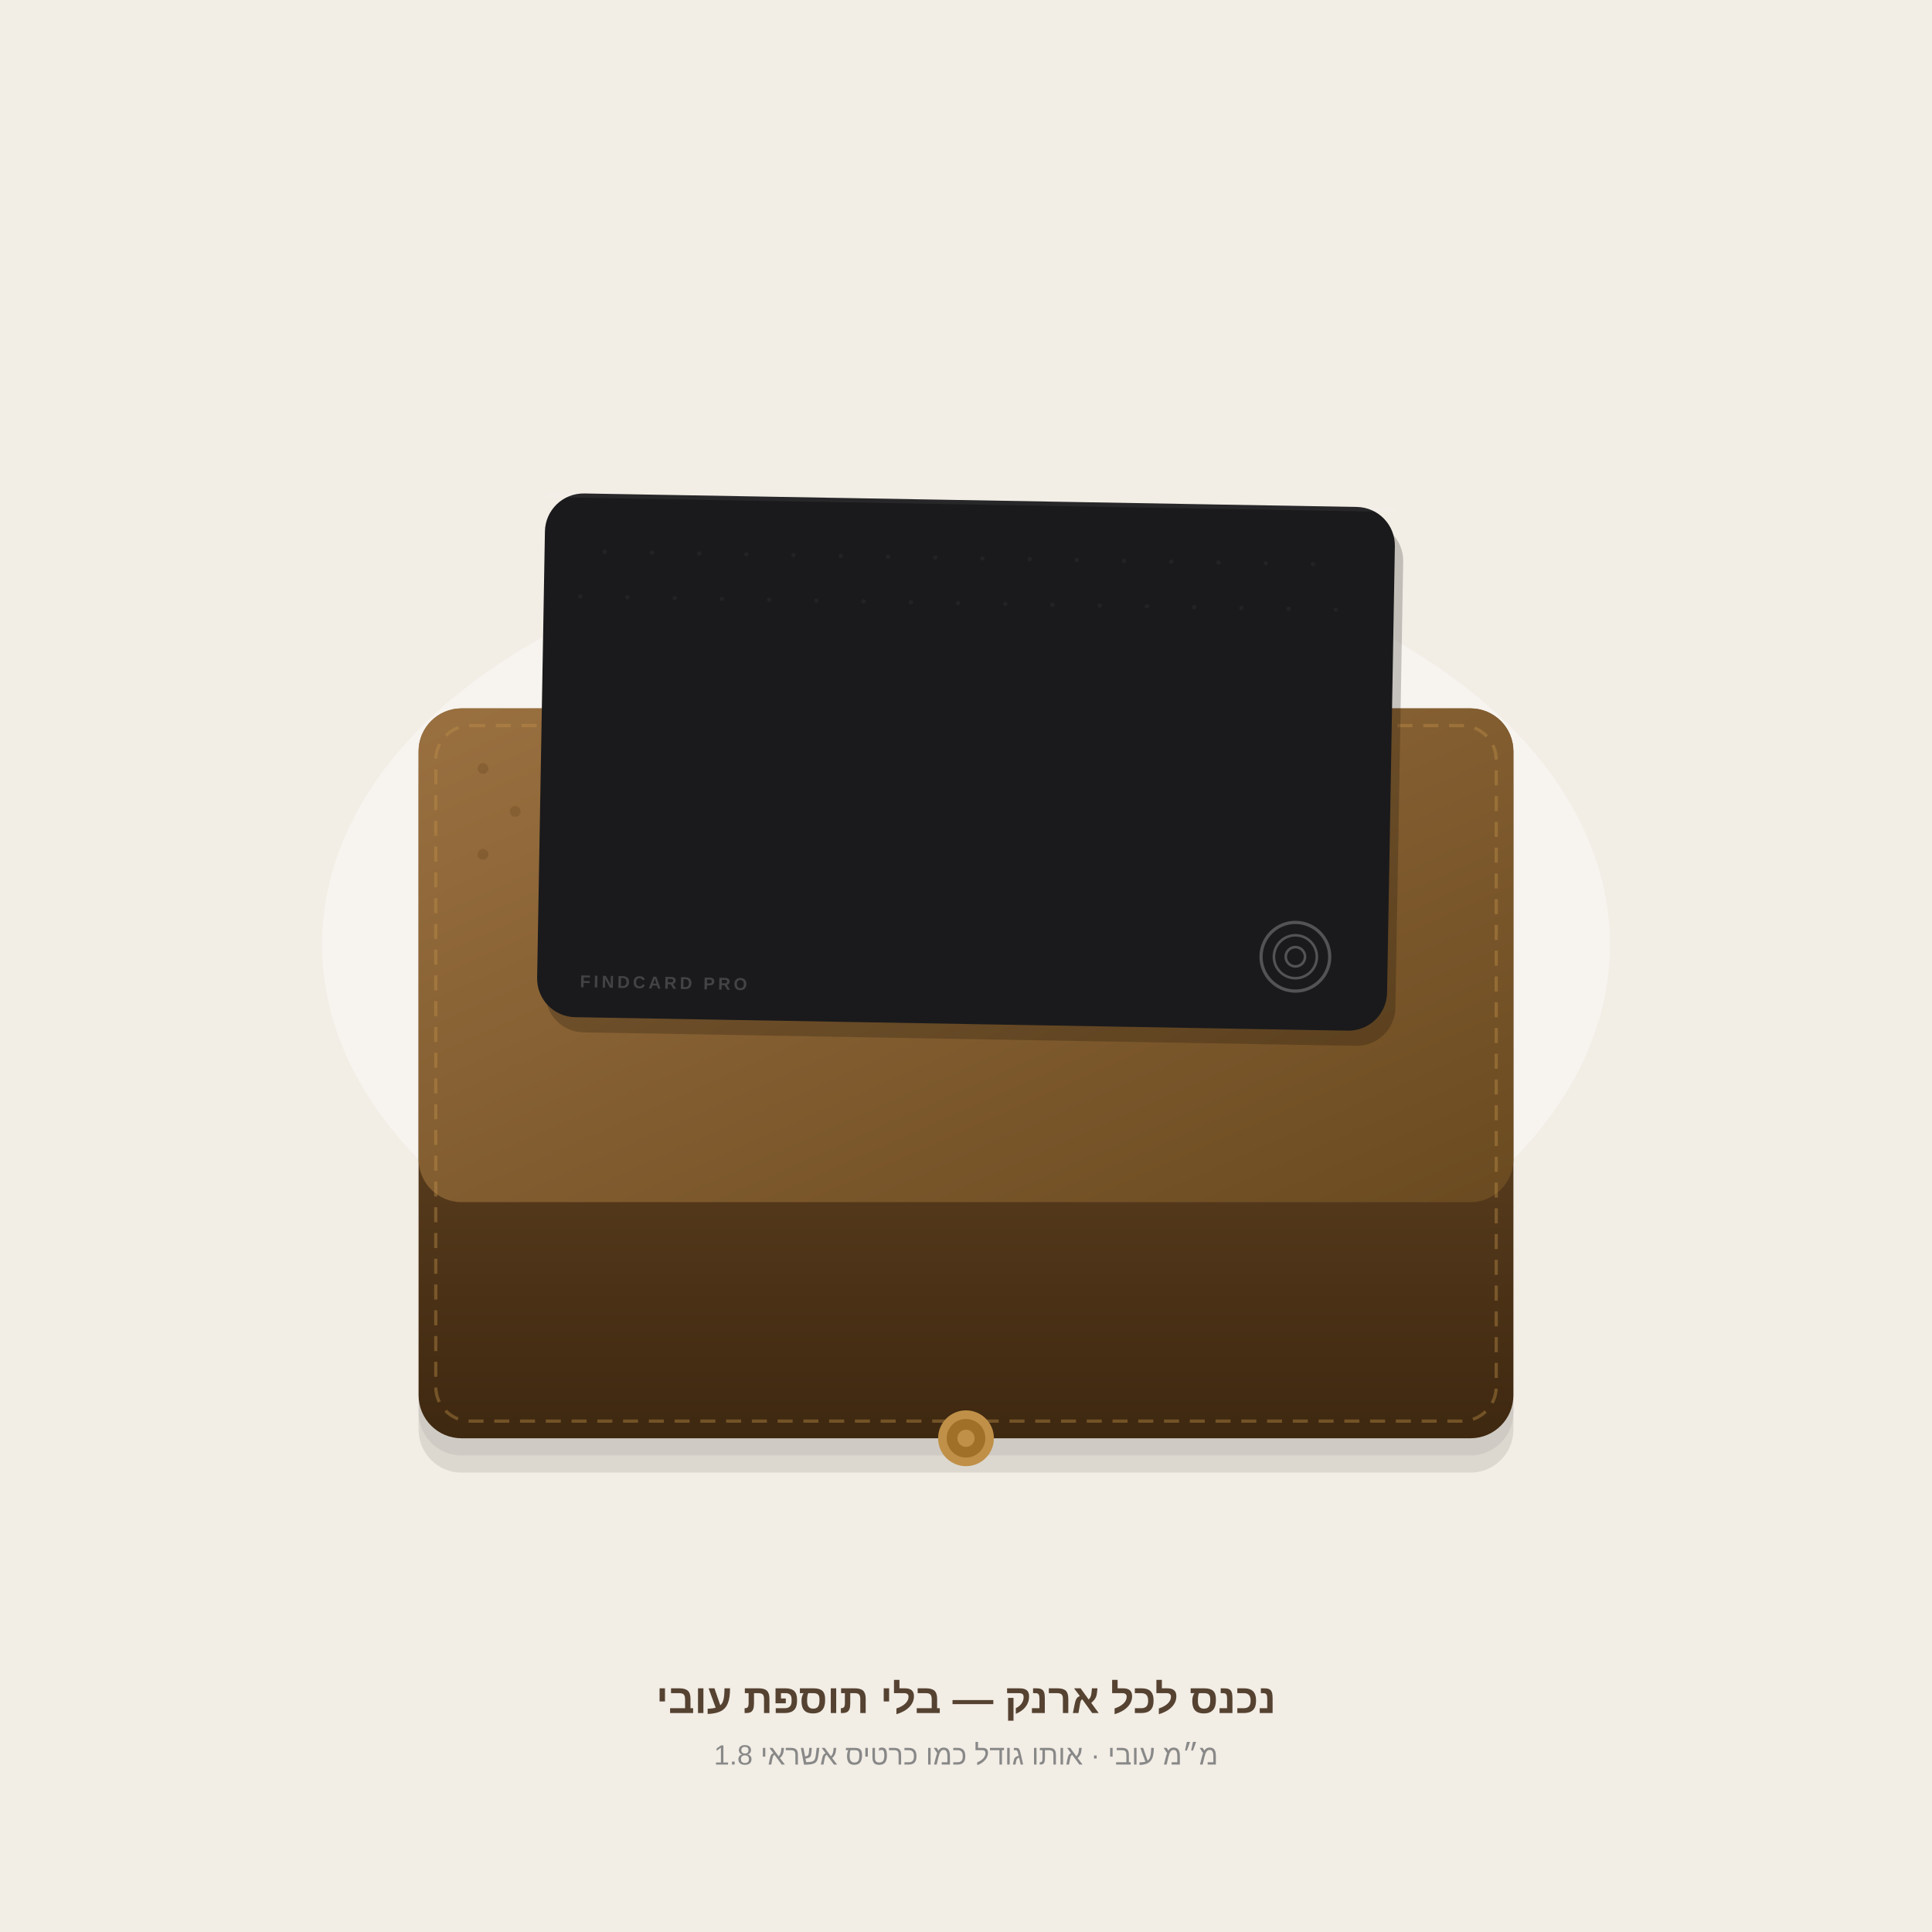
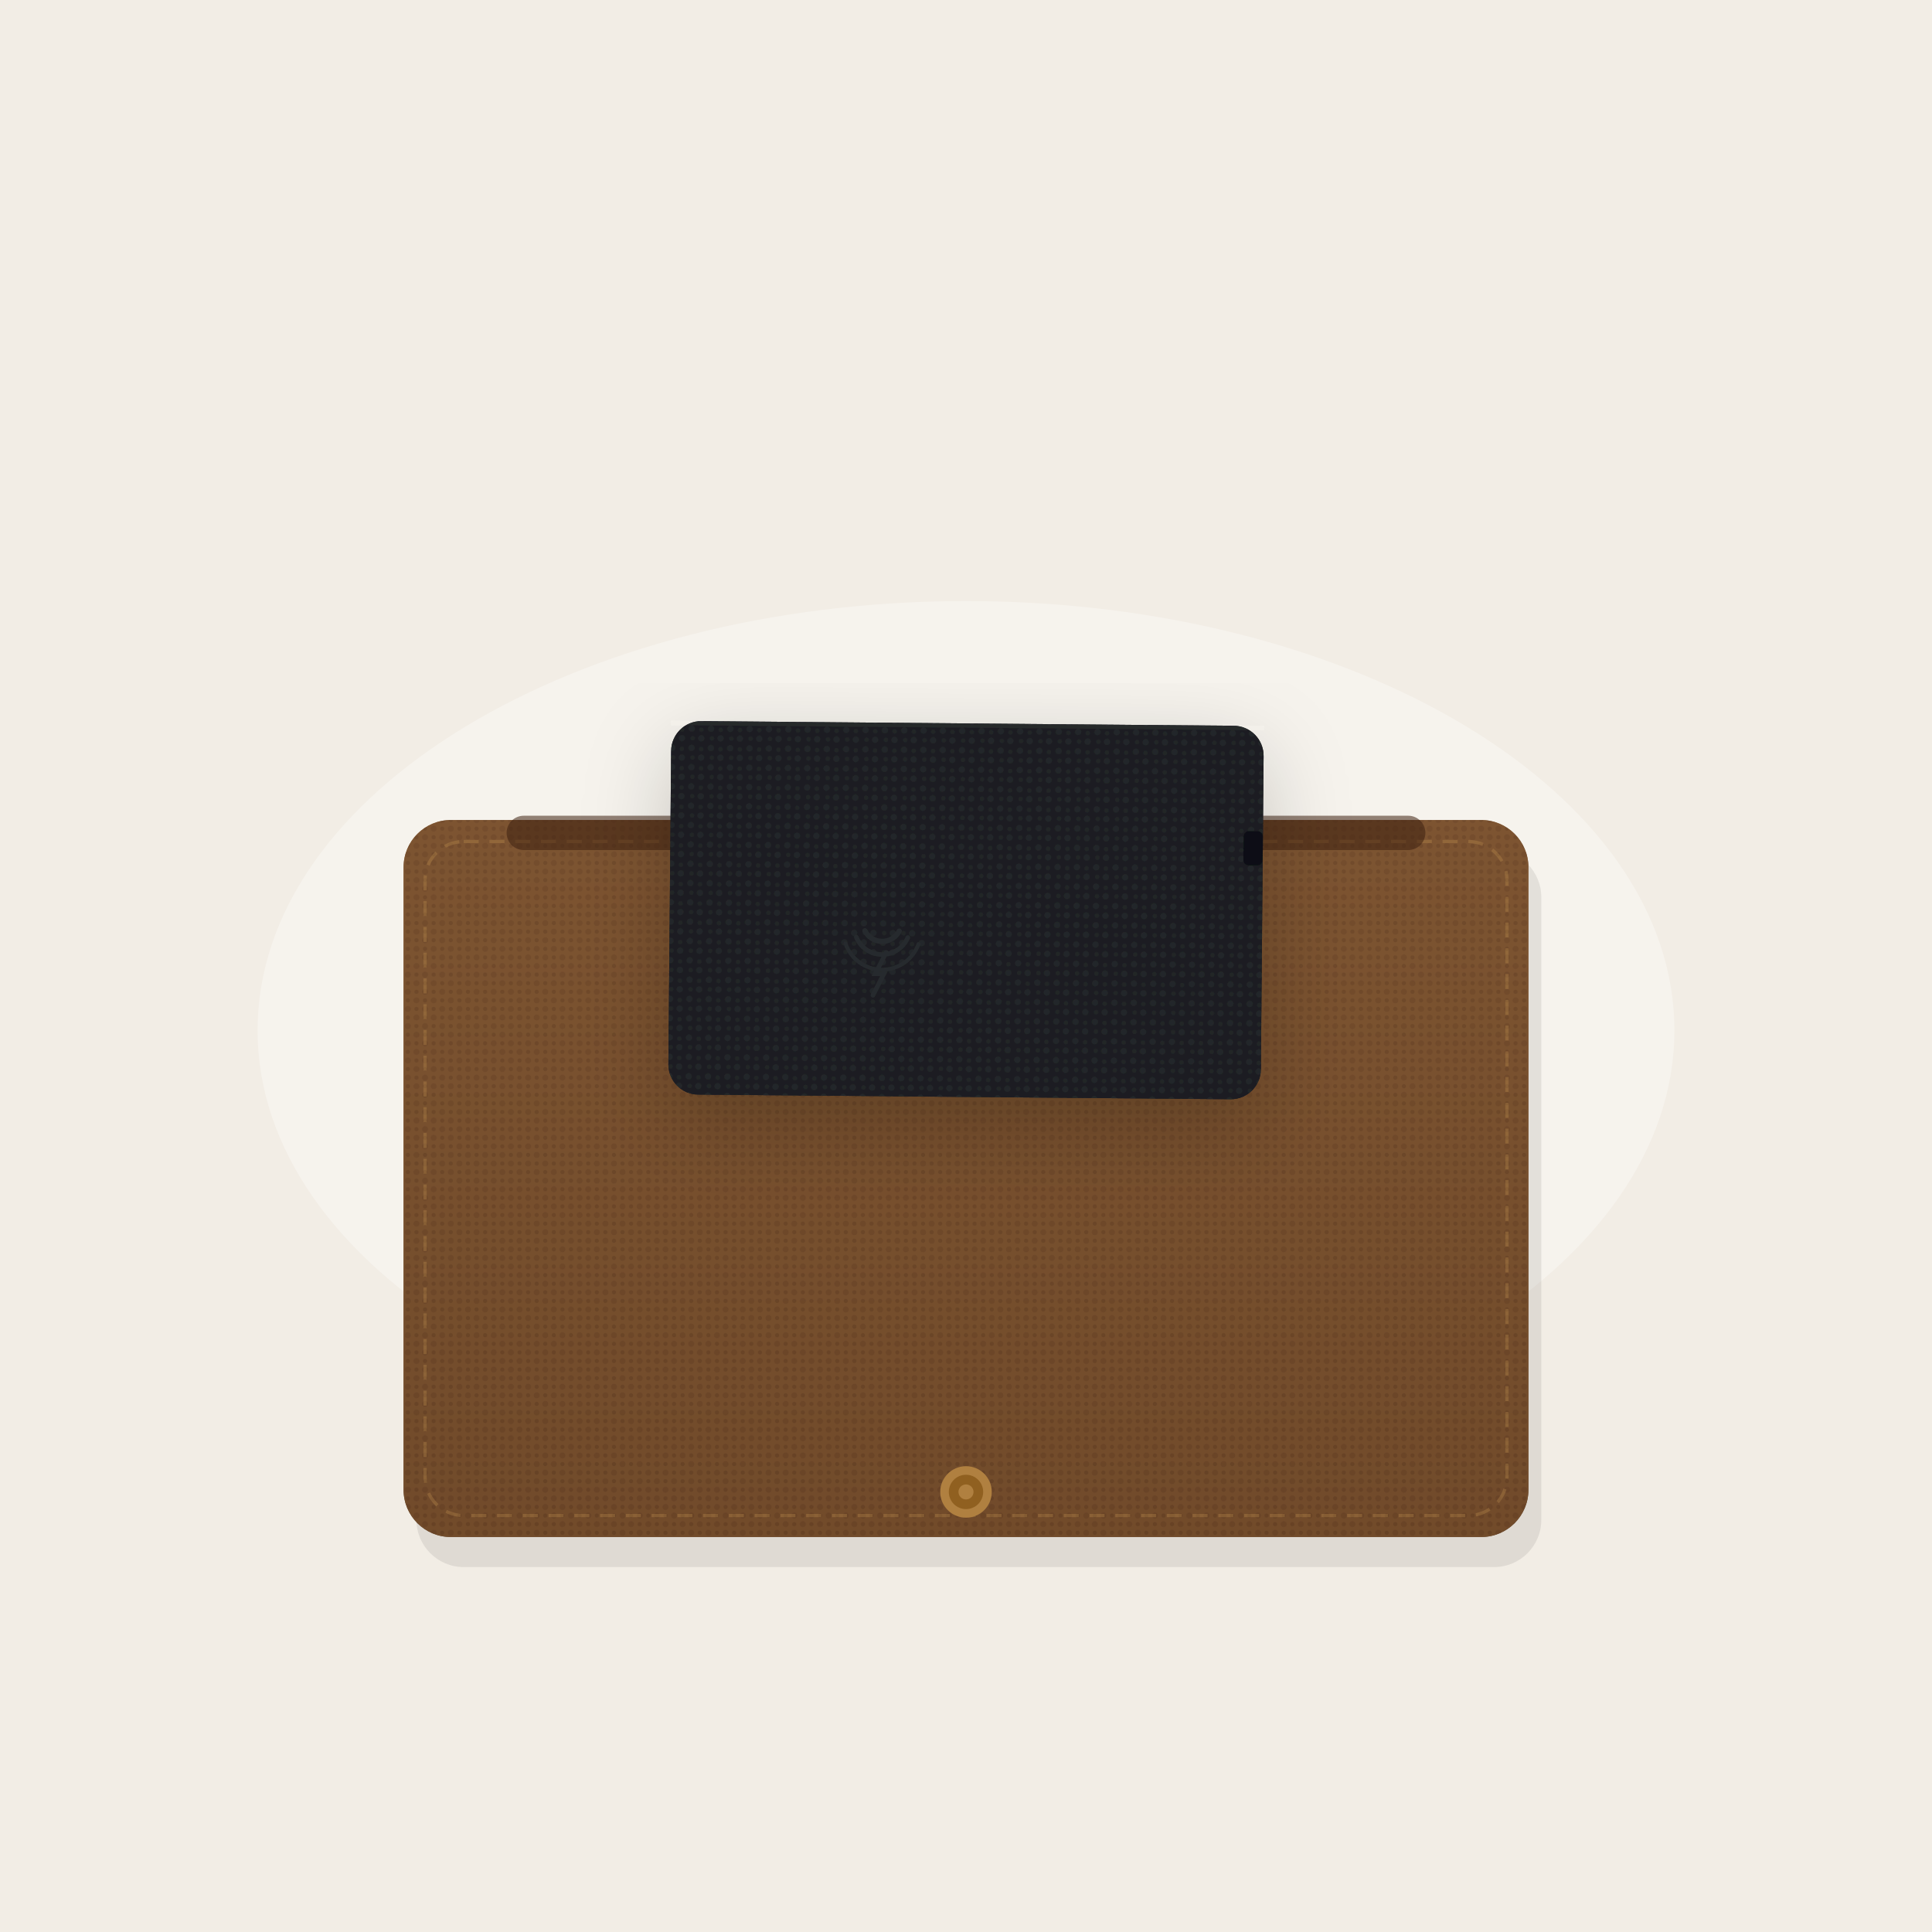
- <svg xmlns="http://www.w3.org/2000/svg" viewBox="0 0 900 900" shape-rendering="geometricPrecision" text-rendering="geometricPrecision">
+ <svg xmlns="http://www.w3.org/2000/svg" viewBox="0 0 900 900" shape-rendering="geometricPrecision">
  <defs>
-     <linearGradient id="walletBody" x1="0%" y1="0%" x2="0%" y2="100%">
-       <stop offset="0%" stop-color="#7A5930" />
-       <stop offset="50%" stop-color="#5E4020" />
-       <stop offset="100%" stop-color="#3E2810" />
+     <pattern id="pb" x="0" y="0" width="9" height="9" patternUnits="userSpaceOnUse">
+       <rect width="9" height="9" fill="#1C1E22" />
+       <circle cx="2" cy="2" r="1.5" fill="#252829" />
+       <circle cx="6.5" cy="6.5" r="1.5" fill="#252829" />
+       <circle cx="2" cy="7" r="1.1" fill="#232628" />
+       <circle cx="7" cy="2" r="1.1" fill="#232628" />
+     </pattern>
+     <pattern id="lth" x="0" y="0" width="8" height="8" patternUnits="userSpaceOnUse">
+       <rect width="8" height="8" fill="#7A5230" />
+       <circle cx="2" cy="2" r="1.4" fill="#6A4428" opacity="0.65" />
+       <circle cx="6" cy="6" r="1.4" fill="#6A4428" opacity="0.65" />
+       <circle cx="2" cy="6" r="1" fill="#5E3A22" opacity="0.45" />
+       <circle cx="6" cy="2" r="1" fill="#5E3A22" opacity="0.45" />
+     </pattern>
+     <linearGradient id="wg" x1="0%" y1="0%" x2="0%" y2="100%">
+       <stop offset="0%" stop-color="#8A6038" />
+       <stop offset="100%" stop-color="#4A2C12" />
    </linearGradient>
-     <linearGradient id="walletFace" x1="0%" y1="0%" x2="100%" y2="100%">
-       <stop offset="0%" stop-color="#9A7040" />
-       <stop offset="100%" stop-color="#6A4A20" />
-     </linearGradient>
+     <filter id="sh" x="-15%" y="-15%" width="130%" height="140%">
+       <feDropShadow dx="0" dy="12" stdDeviation="20" flood-color="#000" flood-opacity="0.20" />
+     </filter>
  </defs>
  <rect width="900" height="900" fill="#F2EDE5" />
-   <ellipse cx="450" cy="440" rx="300" ry="190" fill="white" opacity="0.35" />
-   <rect x="195" y="330" width="510" height="340" rx="20" fill="#000" opacity="0.09" transform="translate(0,16)" />
-   <rect x="195" y="330" width="510" height="340" rx="20" fill="#000" opacity="0.06" transform="translate(0,8)" />
-   <rect x="195" y="330" width="510" height="340" rx="20" fill="url(#walletBody)" />
-   <rect x="195" y="330" width="510" height="230" rx="20" fill="url(#walletFace)" />
-   <g fill="#4A2E10" opacity="0.20">
-     <circle cx="225" cy="358" r="2.5" />
-     <circle cx="255" cy="358" r="2.5" />
-     <circle cx="285" cy="358" r="2.5" />
-     <circle cx="315" cy="358" r="2.5" />
-     <circle cx="345" cy="358" r="2.5" />
-     <circle cx="375" cy="358" r="2.5" />
-     <circle cx="405" cy="358" r="2.5" />
-     <circle cx="435" cy="358" r="2.5" />
-     <circle cx="465" cy="358" r="2.5" />
-     <circle cx="495" cy="358" r="2.5" />
-     <circle cx="525" cy="358" r="2.5" />
-     <circle cx="555" cy="358" r="2.5" />
-     <circle cx="585" cy="358" r="2.5" />
-     <circle cx="240" cy="378" r="2.5" />
-     <circle cx="270" cy="378" r="2.5" />
-     <circle cx="300" cy="378" r="2.5" />
-     <circle cx="330" cy="378" r="2.5" />
-     <circle cx="360" cy="378" r="2.5" />
-     <circle cx="390" cy="378" r="2.5" />
-     <circle cx="420" cy="378" r="2.5" />
-     <circle cx="450" cy="378" r="2.5" />
-     <circle cx="480" cy="378" r="2.5" />
-     <circle cx="510" cy="378" r="2.5" />
-     <circle cx="540" cy="378" r="2.5" />
-     <circle cx="570" cy="378" r="2.5" />
-     <circle cx="225" cy="398" r="2.5" />
-     <circle cx="255" cy="398" r="2.5" />
-     <circle cx="285" cy="398" r="2.5" />
-     <circle cx="315" cy="398" r="2.5" />
-     <circle cx="345" cy="398" r="2.5" />
-     <circle cx="375" cy="398" r="2.5" />
-     <circle cx="405" cy="398" r="2.5" />
-     <circle cx="435" cy="398" r="2.5" />
-     <circle cx="465" cy="398" r="2.5" />
-     <circle cx="495" cy="398" r="2.5" />
-     <circle cx="525" cy="398" r="2.5" />
+   <ellipse cx="450" cy="480" rx="330" ry="200" fill="white" opacity="0.32" />
+   <rect x="188" y="382" width="524" height="334" rx="22" fill="#000" opacity="0.08" transform="translate(6,14)" />
+   <rect x="188" y="382" width="524" height="334" rx="22" fill="url(#wg)" />
+   <rect x="188" y="382" width="524" height="334" rx="22" fill="url(#lth)" opacity="0.82" />
+   <rect x="198" y="392" width="504" height="314" rx="18" fill="none" stroke="#C09050" stroke-width="1.5" stroke-dasharray="7 5" opacity="0.32" />
+   <rect x="236" y="380" width="428" height="16" rx="8" fill="#3E2010" opacity="0.55" />
+   <circle cx="450" cy="695" r="12" fill="#B08040" />
+   <circle cx="450" cy="695" r="8" fill="#906020" />
+   <circle cx="450" cy="695" r="3.5" fill="#B08040" />
+   <g transform="translate(450, 424) rotate(0.5)" filter="url(#sh)">
+     <rect x="-138" y="-87" width="276" height="174" rx="14" fill="#1C1E22" />
+     <rect x="-138" y="-87" width="276" height="174" rx="14" fill="url(#pb)" opacity="0.92" />
+     <rect x="-138" y="-87" width="276" height="2" fill="white" opacity="0.05" />
+     <g transform="translate(-39, 10)" fill="none" stroke="#282B2E" stroke-linecap="round">
+       <path d="M -8,0 A 9,9 0 0 0 8,0" stroke-width="2.4" />
+       <path d="M -12,3 A 13,13 0 0 0 12,3" stroke-width="2.1" />
+       <path d="M -17,6 A 18,18 0 0 0 17,6" stroke-width="1.8" />
+       <path d="M 2,10 L -3,20 L 1,20 L -4,30" stroke-width="2.1" />
+     </g>
+     <rect x="129" y="-38" width="9" height="16" rx="2.5" fill="#0F1114" />
  </g>
-   <rect x="203" y="338" width="494" height="324" rx="16" fill="none" stroke="#C09048" stroke-width="1.5" stroke-dasharray="7 5" opacity="0.40" />
-   <circle cx="450" cy="670" r="13" fill="#C09048" />
-   <circle cx="450" cy="670" r="9" fill="#A07028" />
-   <circle cx="450" cy="670" r="4" fill="#C09048" />
-   <g transform="translate(450 355) rotate(1)">
-     <rect x="-198" y="-122" width="396" height="244" rx="18" fill="#000" opacity="0.20" transform="translate(4,7)" />
-     <rect x="-198" y="-122" width="396" height="244" rx="18" fill="#1A1A1C" />
-     <g fill="#2C2C2E" opacity="0.50">
-       <circle cx="-170" cy="-95" r="1" />
-       <circle cx="-148" cy="-95" r="1" />
-       <circle cx="-126" cy="-95" r="1" />
-       <circle cx="-104" cy="-95" r="1" />
-       <circle cx="-82" cy="-95" r="1" />
-       <circle cx="-60" cy="-95" r="1" />
-       <circle cx="-38" cy="-95" r="1" />
-       <circle cx="-16" cy="-95" r="1" />
-       <circle cx="6" cy="-95" r="1" />
-       <circle cx="28" cy="-95" r="1" />
-       <circle cx="50" cy="-95" r="1" />
-       <circle cx="72" cy="-95" r="1" />
-       <circle cx="94" cy="-95" r="1" />
-       <circle cx="116" cy="-95" r="1" />
-       <circle cx="138" cy="-95" r="1" />
-       <circle cx="160" cy="-95" r="1" />
-       <circle cx="-181" cy="-74" r="1" />
-       <circle cx="-159" cy="-74" r="1" />
-       <circle cx="-137" cy="-74" r="1" />
-       <circle cx="-115" cy="-74" r="1" />
-       <circle cx="-93" cy="-74" r="1" />
-       <circle cx="-71" cy="-74" r="1" />
-       <circle cx="-49" cy="-74" r="1" />
-       <circle cx="-27" cy="-74" r="1" />
-       <circle cx="-5" cy="-74" r="1" />
-       <circle cx="17" cy="-74" r="1" />
-       <circle cx="39" cy="-74" r="1" />
-       <circle cx="61" cy="-74" r="1" />
-       <circle cx="83" cy="-74" r="1" />
-       <circle cx="105" cy="-74" r="1" />
-       <circle cx="127" cy="-74" r="1" />
-       <circle cx="149" cy="-74" r="1" />
-       <circle cx="171" cy="-74" r="1" />
-     </g>
-     <rect x="-198" y="-122" width="396" height="2" rx="1" fill="white" opacity="0.06" />
-     <g transform="translate(155, 88)" fill="none" stroke="white" opacity="0.25">
-       <circle cx="0" cy="0" r="16" stroke-width="1.5" />
-       <circle cx="0" cy="0" r="10" stroke-width="1.2" />
-       <circle cx="0" cy="0" r="4.5" stroke-width="1.2" />
-     </g>
-     <text x="-178" y="108" font-family="Arial, sans-serif" font-size="8" font-weight="600" fill="white" opacity="0.18" letter-spacing="1.5">FINDCARD PRO</text>
-   </g>
-   <text x="450" y="798" font-family="Arial, sans-serif" font-size="19" font-weight="700" fill="#3A2412" text-anchor="middle" opacity="0.85">נכנס לכל ארנק — בלי תוספת עובי</text>
-   <text x="450" y="822" font-family="Arial, sans-serif" font-size="13" fill="#888" text-anchor="middle">1.8 מ״מ עובי · אותו גודל כמו כרטיס אשראי</text>
</svg>
